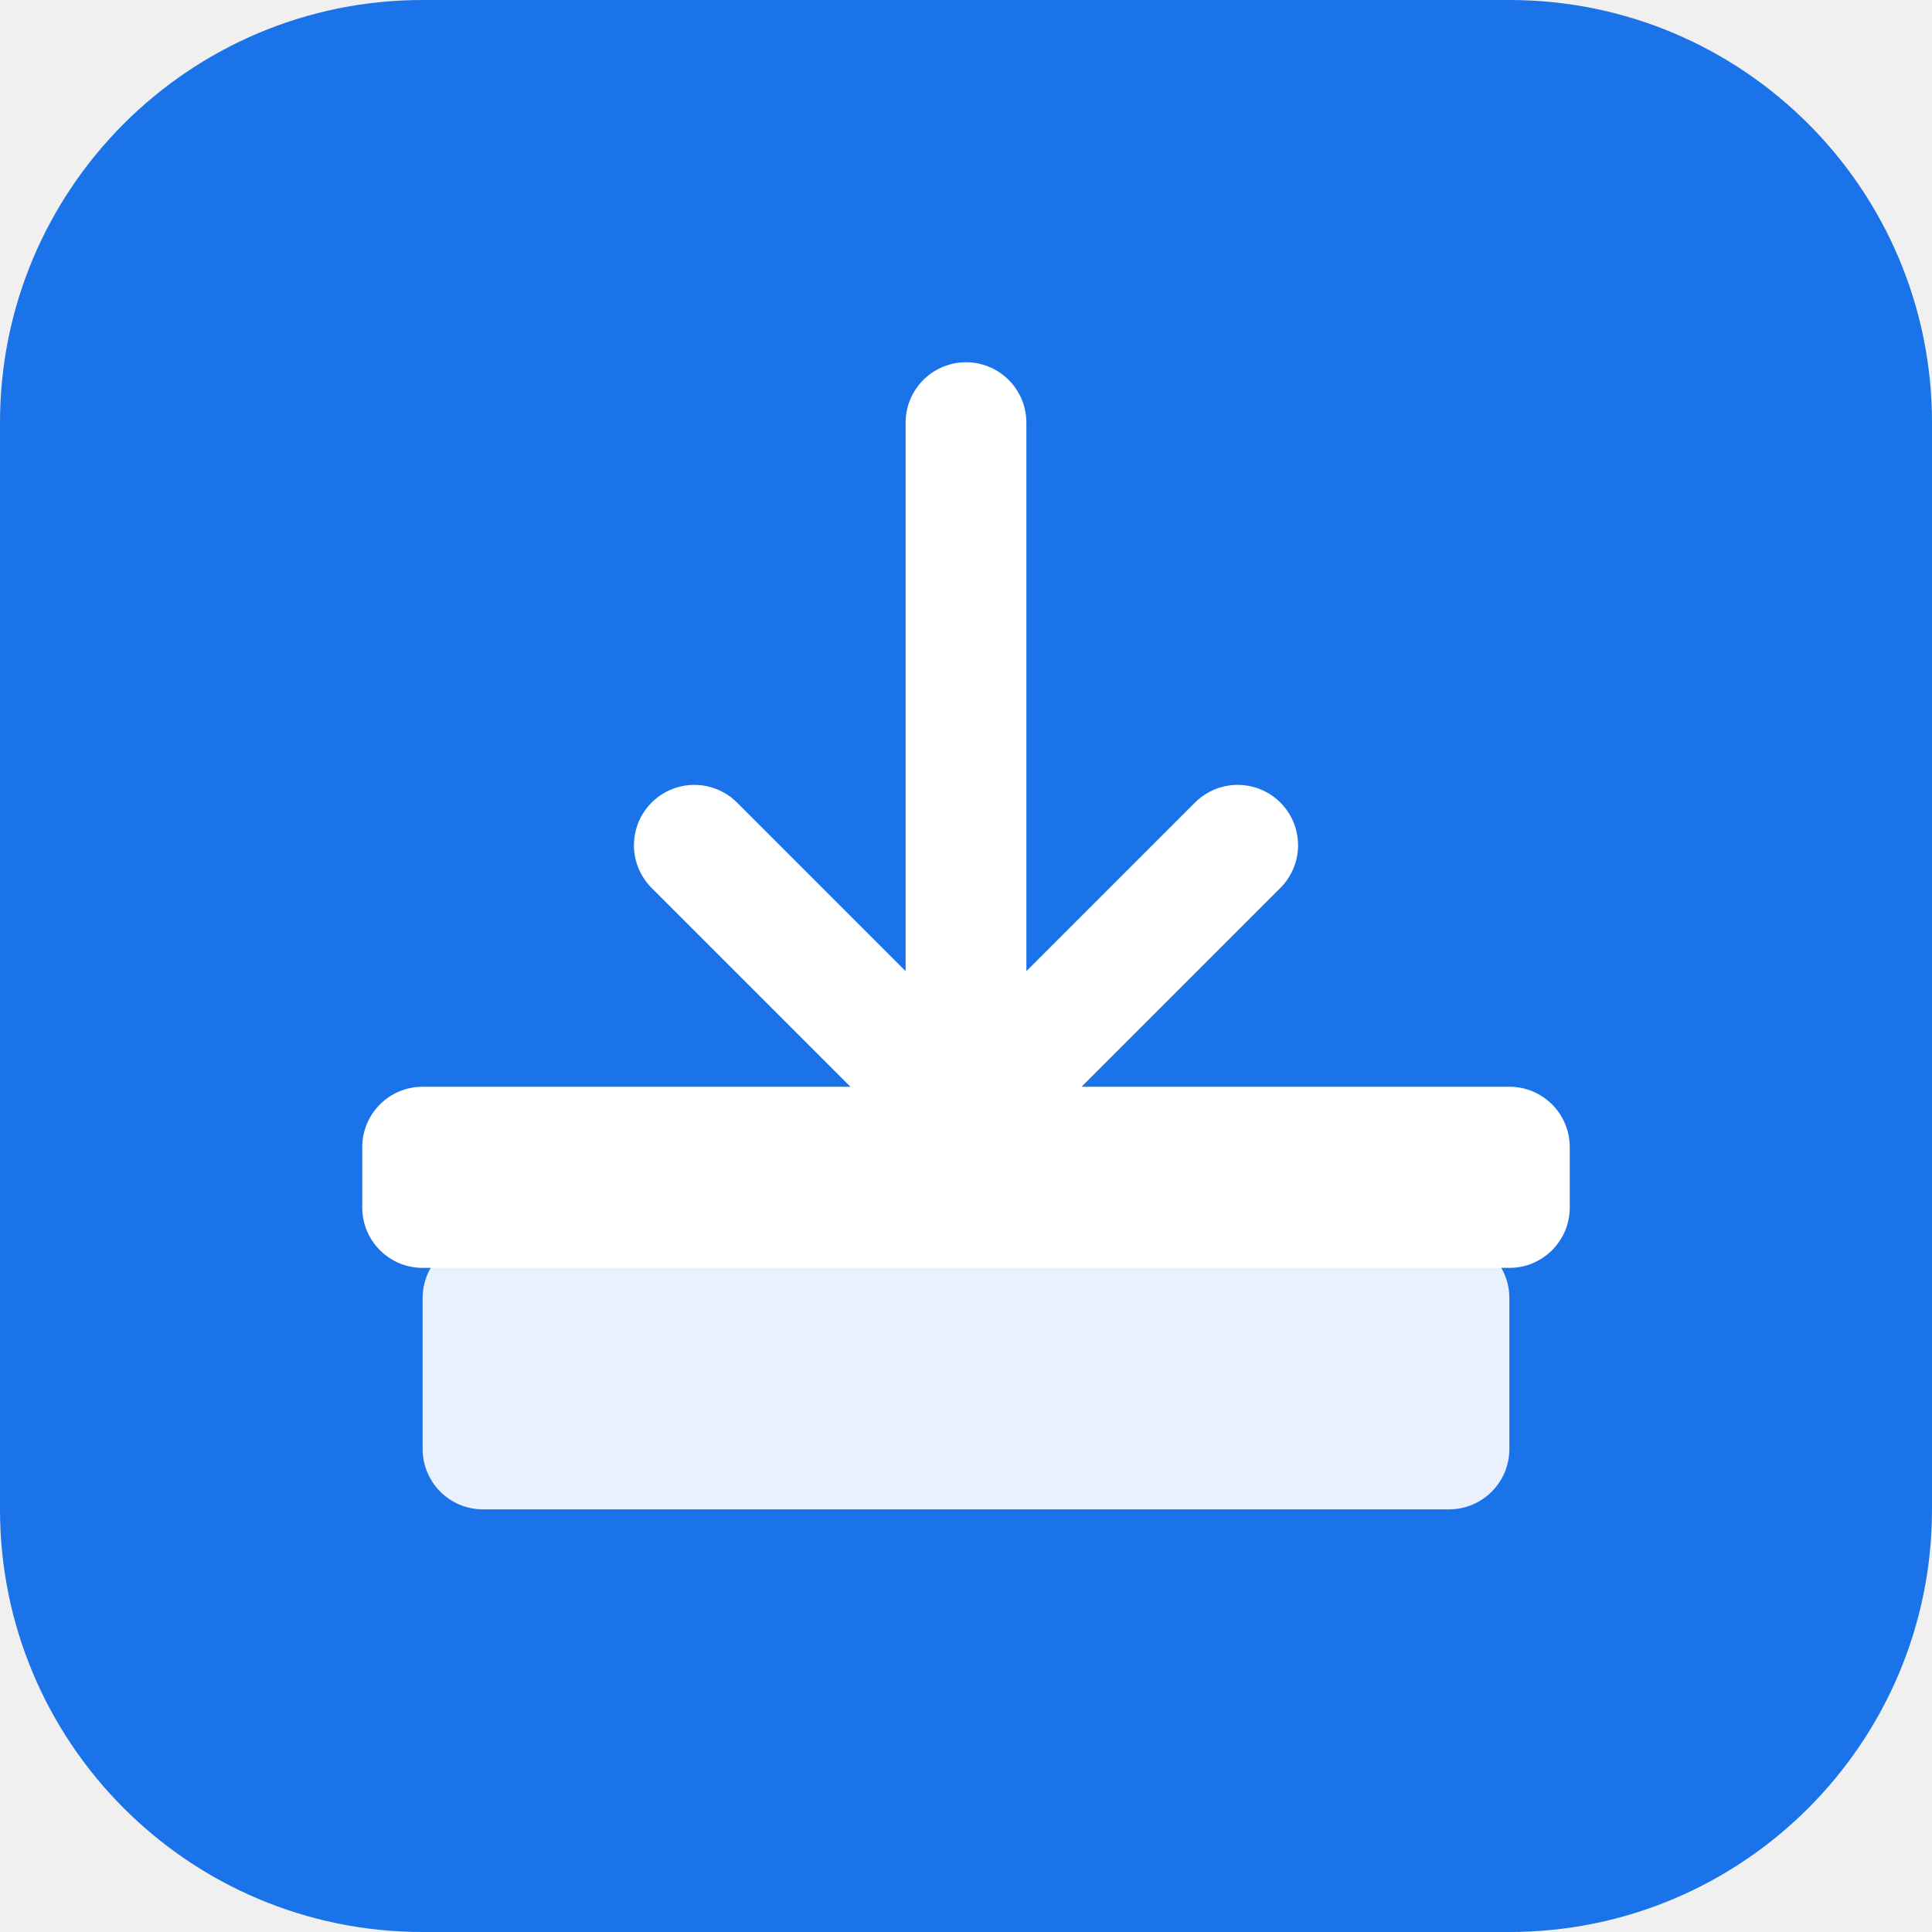
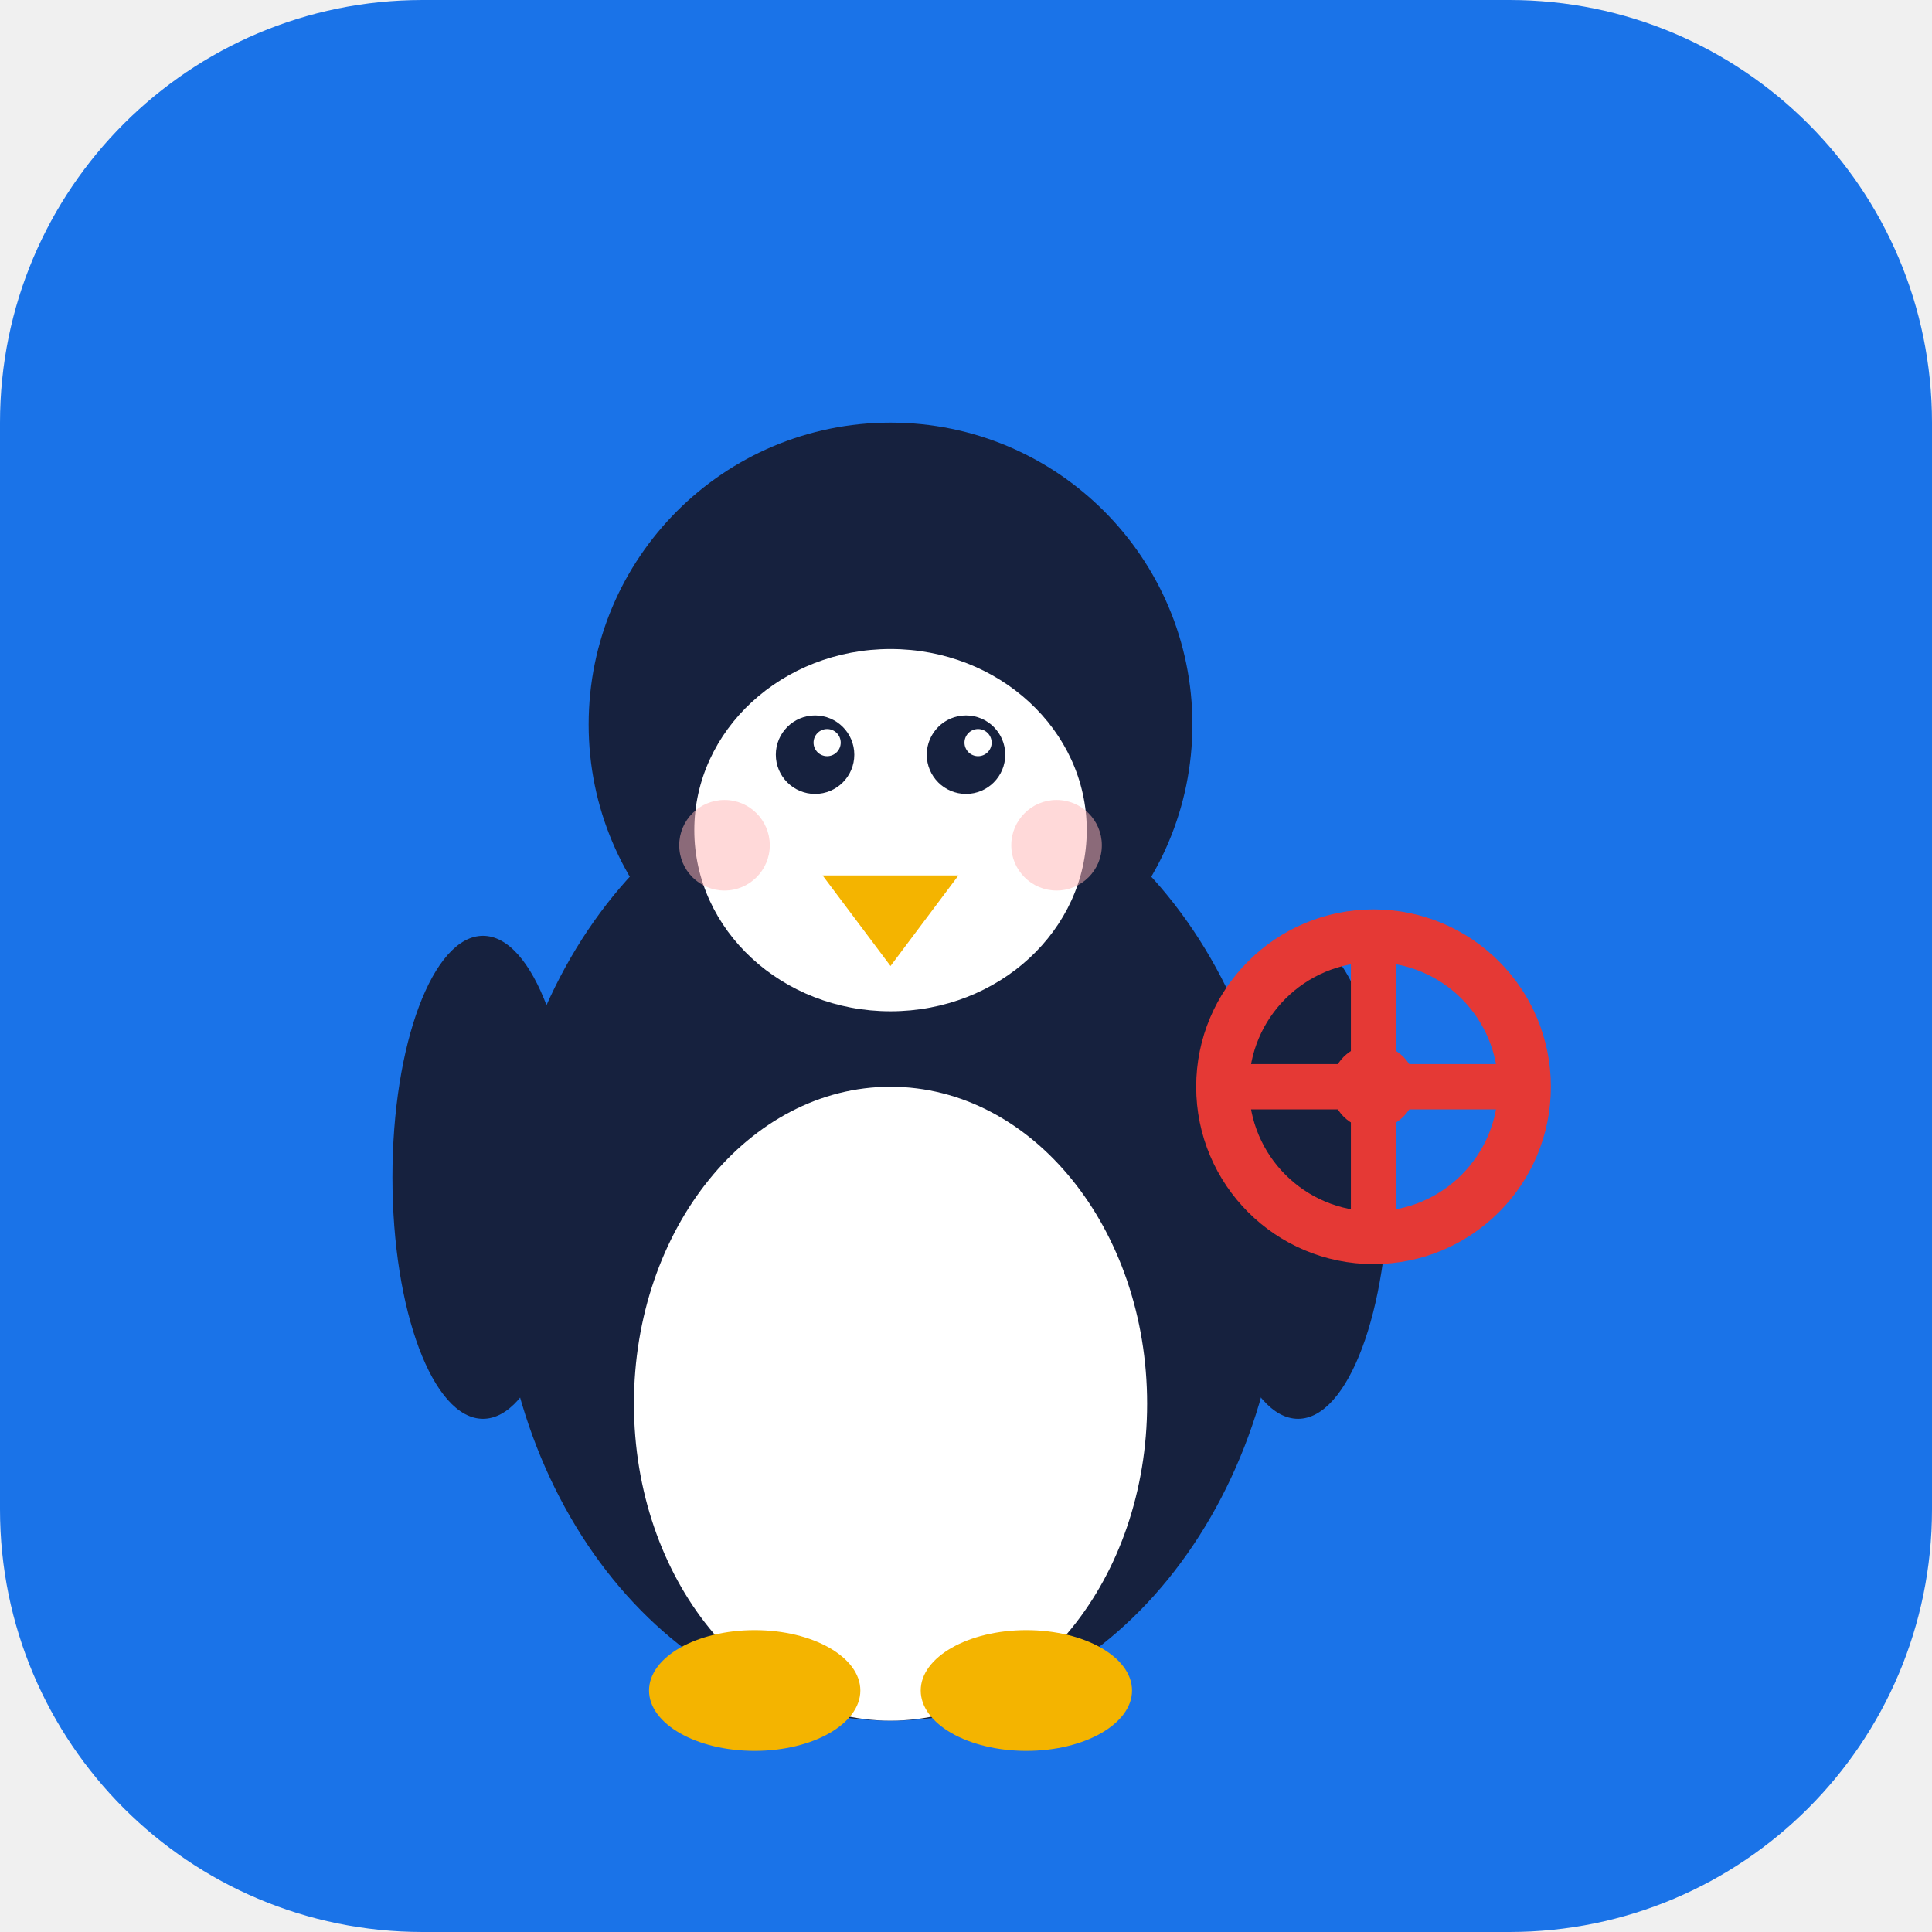
<svg xmlns="http://www.w3.org/2000/svg" viewBox="0 0 128 128" width="128" height="128">
  <rect width="128" height="128" rx="28" fill="#1a73e8" />
-   <path d="M64 28 L64 72 M46 56 L64 74 L82 56" stroke="white" stroke-width="8" stroke-linecap="round" stroke-linejoin="round" fill="none" />
-   <rect x="28" y="82" width="72" height="18" rx="4" fill="white" opacity="0.9" />
-   <rect x="24" y="72" width="80" height="12" rx="4" fill="white" />
+   <g transform="translate(9,0)">
+     <ellipse cx="23" cy="78" rx="6" ry="16" fill="#16213e" />
+     <ellipse cx="77" cy="78" rx="6" ry="16" fill="#16213e" />
+     <ellipse cx="50" cy="82" rx="26" ry="32" fill="#16213e" />
+     <ellipse cx="50" cy="93" rx="17" ry="21" fill="white" />
+     <circle cx="50" cy="48" r="20" fill="#16213e" />
+     <ellipse cx="50" cy="55" rx="13" ry="12" fill="white" />
+     <circle cx="39" cy="56" r="3" fill="#ffb3b3" opacity="0.5" />
+     <circle cx="61" cy="56" r="3" fill="#ffb3b3" opacity="0.5" />
+     <circle cx="45" cy="50" r="2.6" fill="#16213e" />
+     <circle cx="55" cy="50" r="2.6" fill="#16213e" />
+     <circle cx="45.8" cy="49.2" r="0.9" fill="white" />
+     <circle cx="55.8" cy="49.2" r="0.9" fill="white" />
+     <path d="M45.5 58 L54.5 58 L50 64 Z" fill="#f4b400" />
+     <ellipse cx="41" cy="112" rx="7" ry="4" fill="#f4b400" />
+     <ellipse cx="59" cy="112" rx="7" ry="4" fill="#f4b400" />
+     <circle cx="82" cy="72" r="10" stroke="#e53935" stroke-width="3.5" fill="none" />
+     <path d="M82 63 L82 81 M73 72 L91 72" stroke="#e53935" stroke-width="3" stroke-linecap="round" />
+     <circle cx="82" cy="72" r="2.8" fill="#e53935" />
+   </g>
</svg>
